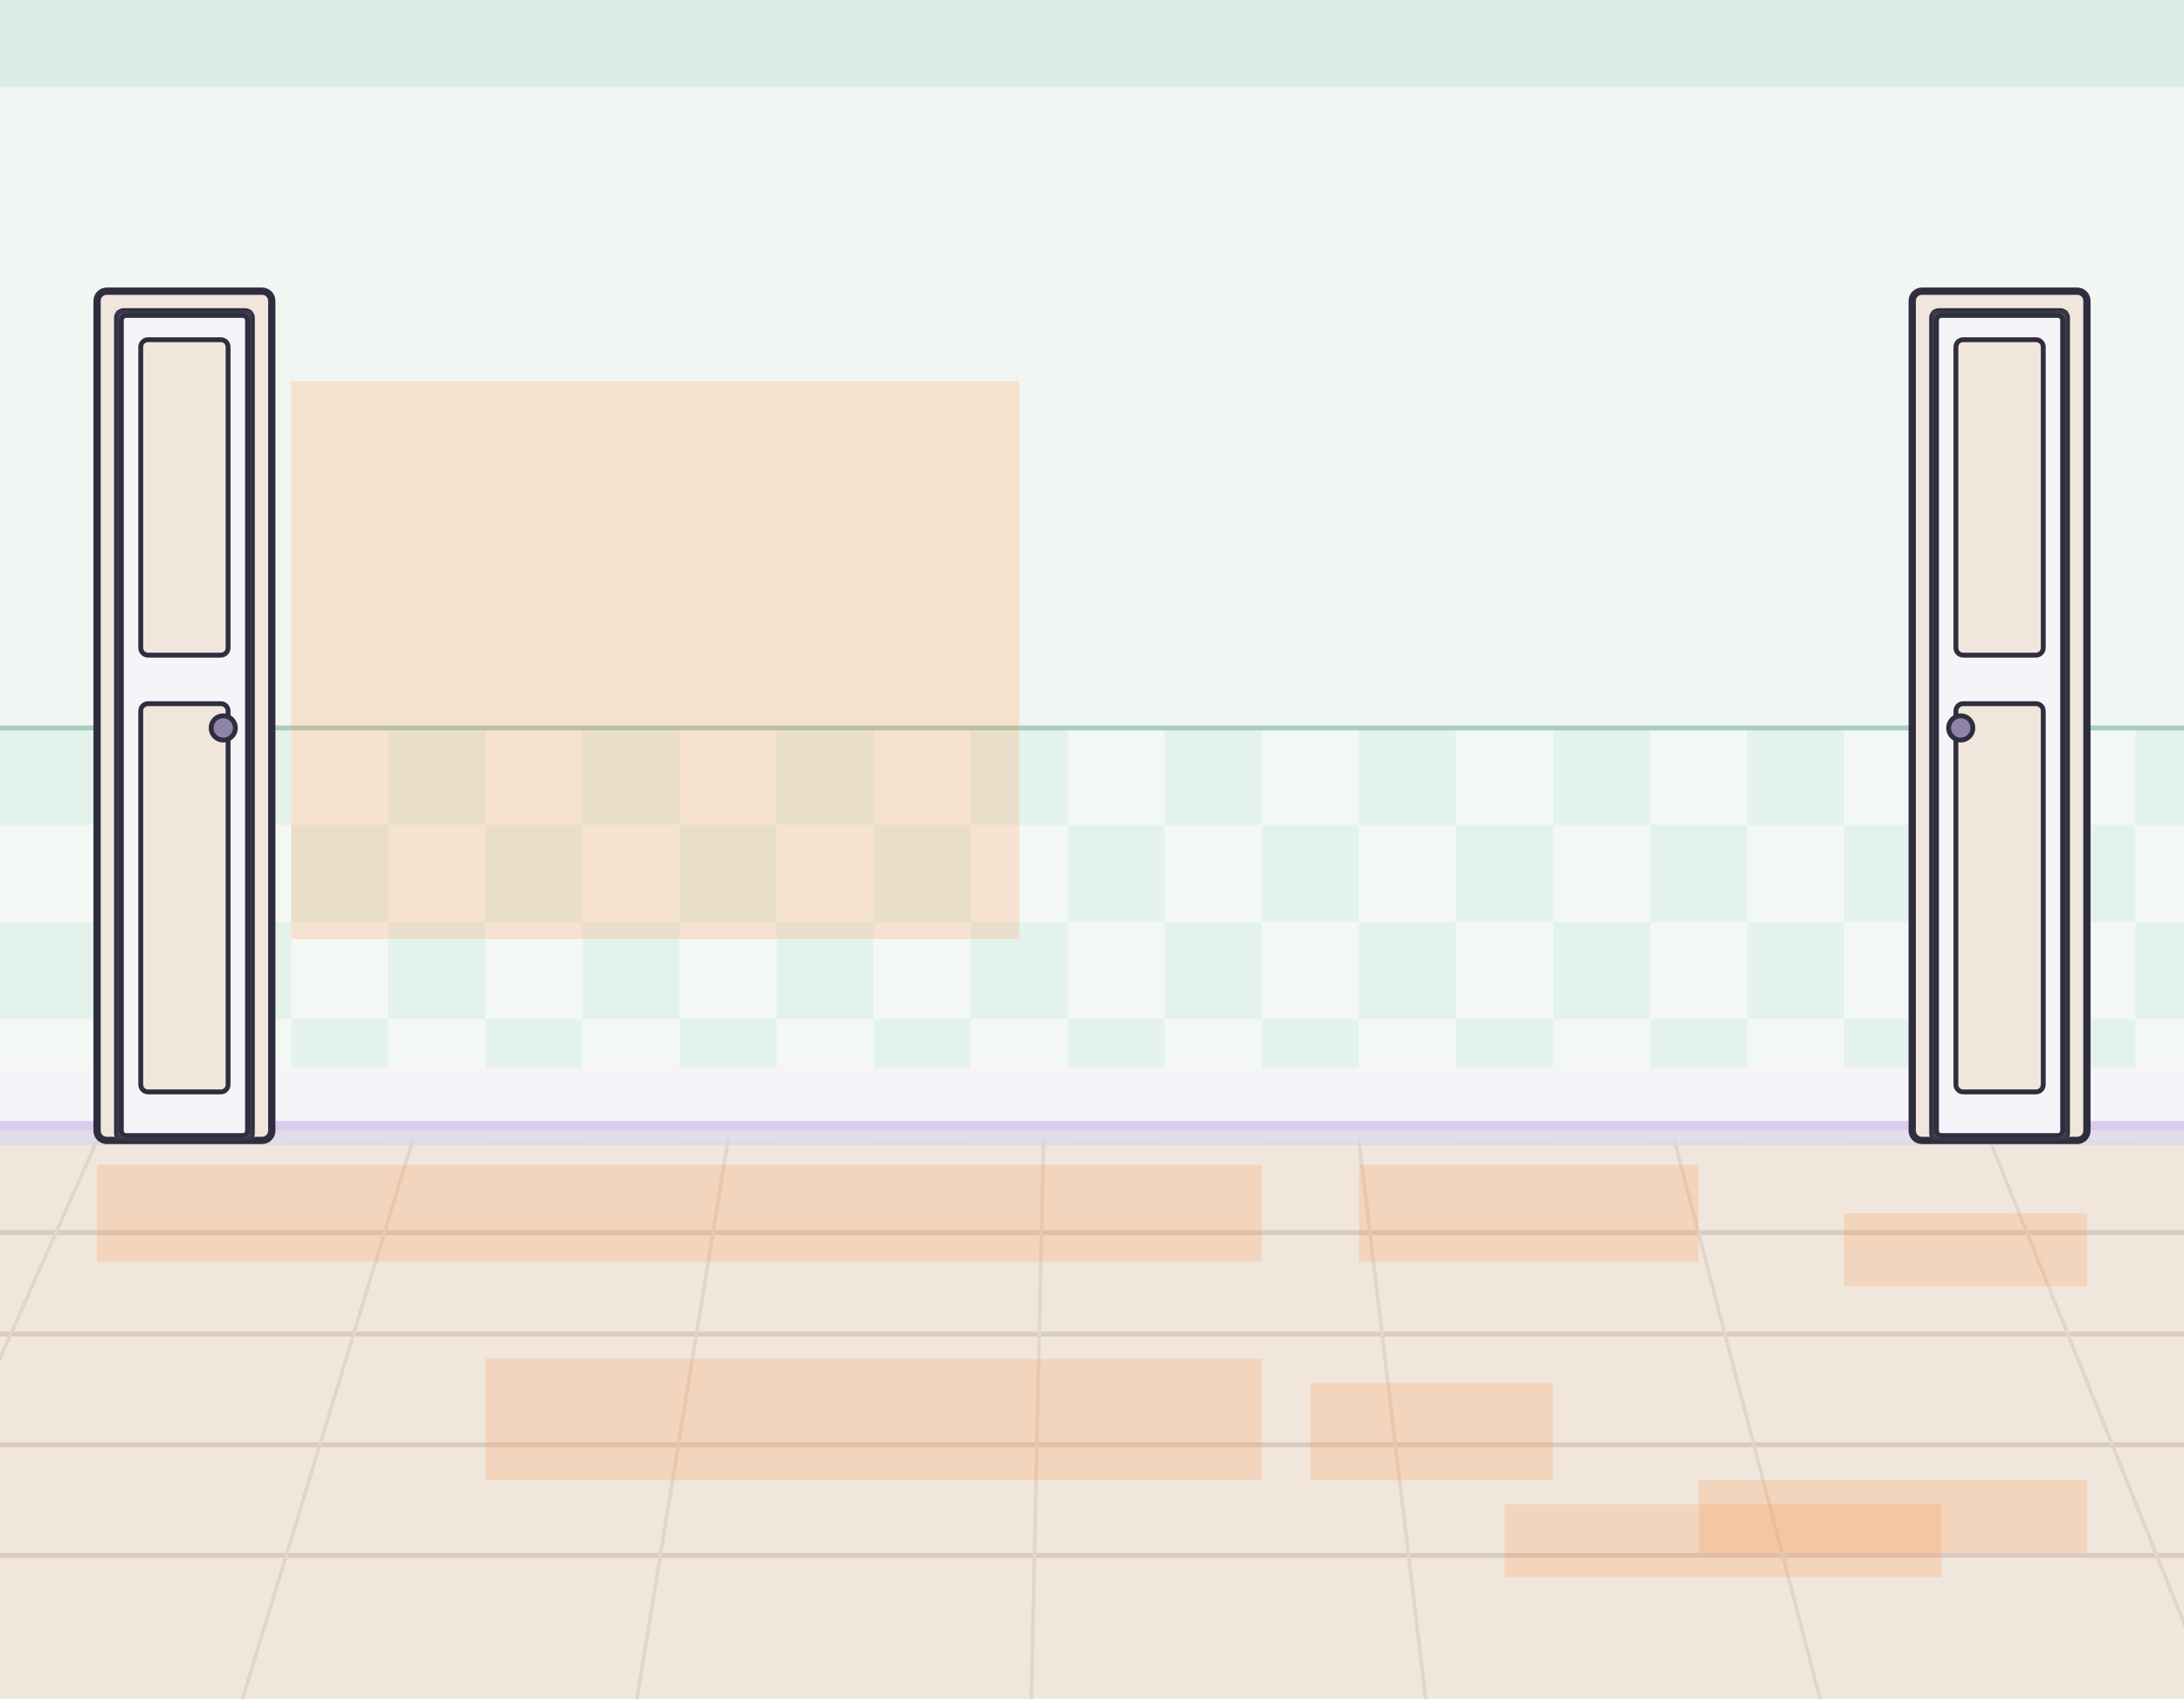
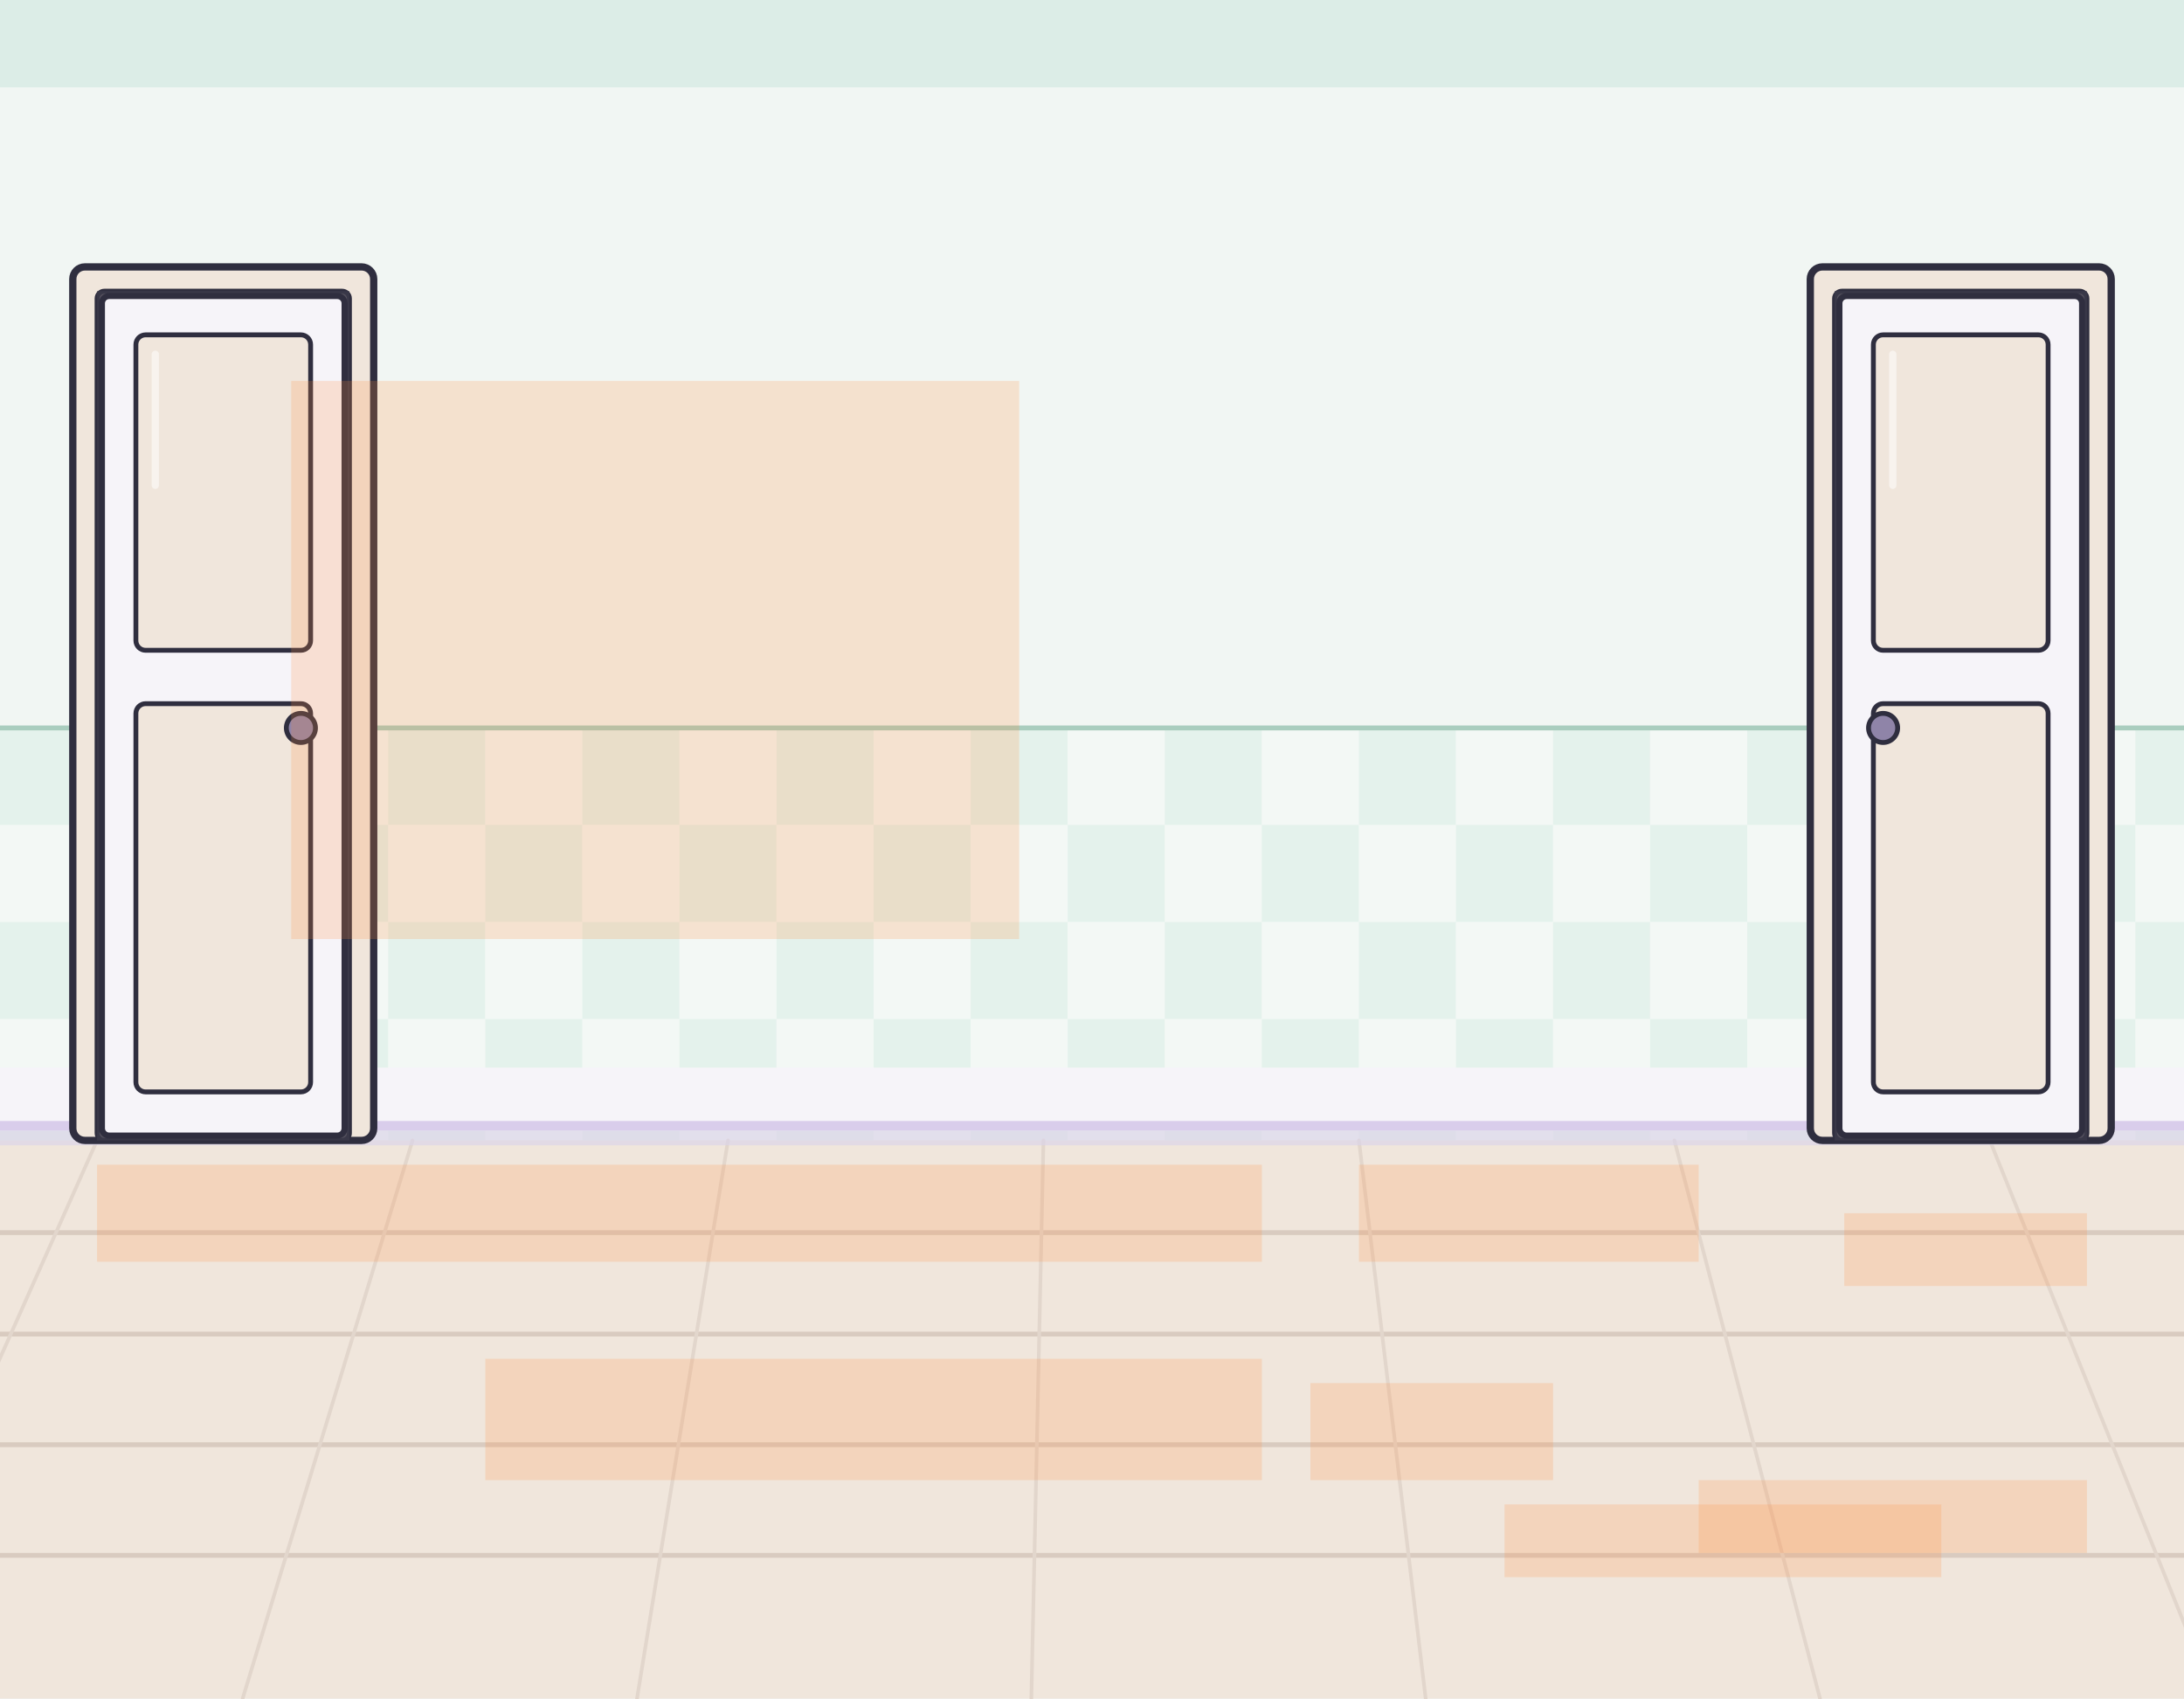
<svg xmlns="http://www.w3.org/2000/svg" viewBox="0 0 900 700" width="900" height="700">
  <g id="stěna">
    <rect x="0" y="0" width="900" height="470" fill="#F1F6F3" stroke="none" />
    <rect x="0" y="0" width="900" height="36" fill="#CFE8DF" stroke="none" opacity="0.6" />
  </g>
  <g id="obklad">
    <rect x="0" y="300" width="40" height="40" fill="#E4F2EC" stroke="none" />
    <rect x="40" y="300" width="40" height="40" fill="#F3F8F5" stroke="none" />
    <rect x="80" y="300" width="40" height="40" fill="#E4F2EC" stroke="none" />
    <rect x="120" y="300" width="40" height="40" fill="#F3F8F5" stroke="none" />
    <rect x="160" y="300" width="40" height="40" fill="#E4F2EC" stroke="none" />
    <rect x="200" y="300" width="40" height="40" fill="#F3F8F5" stroke="none" />
    <rect x="240" y="300" width="40" height="40" fill="#E4F2EC" stroke="none" />
    <rect x="280" y="300" width="40" height="40" fill="#F3F8F5" stroke="none" />
    <rect x="320" y="300" width="40" height="40" fill="#E4F2EC" stroke="none" />
    <rect x="360" y="300" width="40" height="40" fill="#F3F8F5" stroke="none" />
    <rect x="400" y="300" width="40" height="40" fill="#E4F2EC" stroke="none" />
    <rect x="440" y="300" width="40" height="40" fill="#F3F8F5" stroke="none" />
    <rect x="480" y="300" width="40" height="40" fill="#E4F2EC" stroke="none" />
    <rect x="520" y="300" width="40" height="40" fill="#F3F8F5" stroke="none" />
    <rect x="560" y="300" width="40" height="40" fill="#E4F2EC" stroke="none" />
    <rect x="600" y="300" width="40" height="40" fill="#F3F8F5" stroke="none" />
    <rect x="640" y="300" width="40" height="40" fill="#E4F2EC" stroke="none" />
    <rect x="680" y="300" width="40" height="40" fill="#F3F8F5" stroke="none" />
    <rect x="720" y="300" width="40" height="40" fill="#E4F2EC" stroke="none" />
    <rect x="760" y="300" width="40" height="40" fill="#F3F8F5" stroke="none" />
    <rect x="800" y="300" width="40" height="40" fill="#E4F2EC" stroke="none" />
    <rect x="840" y="300" width="40" height="40" fill="#F3F8F5" stroke="none" />
    <rect x="880" y="300" width="40" height="40" fill="#E4F2EC" stroke="none" />
    <rect x="-40" y="340" width="40" height="40" fill="#E4F2EC" stroke="none" />
    <rect x="0" y="340" width="40" height="40" fill="#F3F8F5" stroke="none" />
    <rect x="40" y="340" width="40" height="40" fill="#E4F2EC" stroke="none" />
    <rect x="80" y="340" width="40" height="40" fill="#F3F8F5" stroke="none" />
    <rect x="120" y="340" width="40" height="40" fill="#E4F2EC" stroke="none" />
    <rect x="160" y="340" width="40" height="40" fill="#F3F8F5" stroke="none" />
    <rect x="200" y="340" width="40" height="40" fill="#E4F2EC" stroke="none" />
    <rect x="240" y="340" width="40" height="40" fill="#F3F8F5" stroke="none" />
    <rect x="280" y="340" width="40" height="40" fill="#E4F2EC" stroke="none" />
    <rect x="320" y="340" width="40" height="40" fill="#F3F8F5" stroke="none" />
    <rect x="360" y="340" width="40" height="40" fill="#E4F2EC" stroke="none" />
    <rect x="400" y="340" width="40" height="40" fill="#F3F8F5" stroke="none" />
    <rect x="440" y="340" width="40" height="40" fill="#E4F2EC" stroke="none" />
    <rect x="480" y="340" width="40" height="40" fill="#F3F8F5" stroke="none" />
    <rect x="520" y="340" width="40" height="40" fill="#E4F2EC" stroke="none" />
    <rect x="560" y="340" width="40" height="40" fill="#F3F8F5" stroke="none" />
    <rect x="600" y="340" width="40" height="40" fill="#E4F2EC" stroke="none" />
    <rect x="640" y="340" width="40" height="40" fill="#F3F8F5" stroke="none" />
    <rect x="680" y="340" width="40" height="40" fill="#E4F2EC" stroke="none" />
    <rect x="720" y="340" width="40" height="40" fill="#F3F8F5" stroke="none" />
    <rect x="760" y="340" width="40" height="40" fill="#E4F2EC" stroke="none" />
    <rect x="800" y="340" width="40" height="40" fill="#F3F8F5" stroke="none" />
    <rect x="840" y="340" width="40" height="40" fill="#E4F2EC" stroke="none" />
    <rect x="880" y="340" width="40" height="40" fill="#F3F8F5" stroke="none" />
    <rect x="0" y="380" width="40" height="40" fill="#E4F2EC" stroke="none" />
    <rect x="40" y="380" width="40" height="40" fill="#F3F8F5" stroke="none" />
    <rect x="80" y="380" width="40" height="40" fill="#E4F2EC" stroke="none" />
    <rect x="120" y="380" width="40" height="40" fill="#F3F8F5" stroke="none" />
    <rect x="160" y="380" width="40" height="40" fill="#E4F2EC" stroke="none" />
    <rect x="200" y="380" width="40" height="40" fill="#F3F8F5" stroke="none" />
    <rect x="240" y="380" width="40" height="40" fill="#E4F2EC" stroke="none" />
    <rect x="280" y="380" width="40" height="40" fill="#F3F8F5" stroke="none" />
    <rect x="320" y="380" width="40" height="40" fill="#E4F2EC" stroke="none" />
    <rect x="360" y="380" width="40" height="40" fill="#F3F8F5" stroke="none" />
    <rect x="400" y="380" width="40" height="40" fill="#E4F2EC" stroke="none" />
    <rect x="440" y="380" width="40" height="40" fill="#F3F8F5" stroke="none" />
    <rect x="480" y="380" width="40" height="40" fill="#E4F2EC" stroke="none" />
    <rect x="520" y="380" width="40" height="40" fill="#F3F8F5" stroke="none" />
    <rect x="560" y="380" width="40" height="40" fill="#E4F2EC" stroke="none" />
    <rect x="600" y="380" width="40" height="40" fill="#F3F8F5" stroke="none" />
    <rect x="640" y="380" width="40" height="40" fill="#E4F2EC" stroke="none" />
    <rect x="680" y="380" width="40" height="40" fill="#F3F8F5" stroke="none" />
    <rect x="720" y="380" width="40" height="40" fill="#E4F2EC" stroke="none" />
    <rect x="760" y="380" width="40" height="40" fill="#F3F8F5" stroke="none" />
    <rect x="800" y="380" width="40" height="40" fill="#E4F2EC" stroke="none" />
    <rect x="840" y="380" width="40" height="40" fill="#F3F8F5" stroke="none" />
    <rect x="880" y="380" width="40" height="40" fill="#E4F2EC" stroke="none" />
    <rect x="-40" y="420" width="40" height="40" fill="#E4F2EC" stroke="none" />
    <rect x="0" y="420" width="40" height="40" fill="#F3F8F5" stroke="none" />
    <rect x="40" y="420" width="40" height="40" fill="#E4F2EC" stroke="none" />
    <rect x="80" y="420" width="40" height="40" fill="#F3F8F5" stroke="none" />
    <rect x="120" y="420" width="40" height="40" fill="#E4F2EC" stroke="none" />
    <rect x="160" y="420" width="40" height="40" fill="#F3F8F5" stroke="none" />
    <rect x="200" y="420" width="40" height="40" fill="#E4F2EC" stroke="none" />
    <rect x="240" y="420" width="40" height="40" fill="#F3F8F5" stroke="none" />
    <rect x="280" y="420" width="40" height="40" fill="#E4F2EC" stroke="none" />
    <rect x="320" y="420" width="40" height="40" fill="#F3F8F5" stroke="none" />
    <rect x="360" y="420" width="40" height="40" fill="#E4F2EC" stroke="none" />
    <rect x="400" y="420" width="40" height="40" fill="#F3F8F5" stroke="none" />
    <rect x="440" y="420" width="40" height="40" fill="#E4F2EC" stroke="none" />
    <rect x="480" y="420" width="40" height="40" fill="#F3F8F5" stroke="none" />
    <rect x="520" y="420" width="40" height="40" fill="#E4F2EC" stroke="none" />
    <rect x="560" y="420" width="40" height="40" fill="#F3F8F5" stroke="none" />
    <rect x="600" y="420" width="40" height="40" fill="#E4F2EC" stroke="none" />
    <rect x="640" y="420" width="40" height="40" fill="#F3F8F5" stroke="none" />
    <rect x="680" y="420" width="40" height="40" fill="#E4F2EC" stroke="none" />
    <rect x="720" y="420" width="40" height="40" fill="#F3F8F5" stroke="none" />
    <rect x="760" y="420" width="40" height="40" fill="#E4F2EC" stroke="none" />
    <rect x="800" y="420" width="40" height="40" fill="#F3F8F5" stroke="none" />
    <rect x="840" y="420" width="40" height="40" fill="#E4F2EC" stroke="none" />
    <rect x="880" y="420" width="40" height="40" fill="#F3F8F5" stroke="none" />
    <rect x="0" y="460" width="40" height="10" fill="#E4F2EC" stroke="none" />
    <rect x="40" y="460" width="40" height="10" fill="#F3F8F5" stroke="none" />
    <rect x="80" y="460" width="40" height="10" fill="#E4F2EC" stroke="none" />
    <rect x="120" y="460" width="40" height="10" fill="#F3F8F5" stroke="none" />
    <rect x="160" y="460" width="40" height="10" fill="#E4F2EC" stroke="none" />
    <rect x="200" y="460" width="40" height="10" fill="#F3F8F5" stroke="none" />
    <rect x="240" y="460" width="40" height="10" fill="#E4F2EC" stroke="none" />
    <rect x="280" y="460" width="40" height="10" fill="#F3F8F5" stroke="none" />
    <rect x="320" y="460" width="40" height="10" fill="#E4F2EC" stroke="none" />
    <rect x="360" y="460" width="40" height="10" fill="#F3F8F5" stroke="none" />
    <rect x="400" y="460" width="40" height="10" fill="#E4F2EC" stroke="none" />
    <rect x="440" y="460" width="40" height="10" fill="#F3F8F5" stroke="none" />
    <rect x="480" y="460" width="40" height="10" fill="#E4F2EC" stroke="none" />
    <rect x="520" y="460" width="40" height="10" fill="#F3F8F5" stroke="none" />
    <rect x="560" y="460" width="40" height="10" fill="#E4F2EC" stroke="none" />
    <rect x="600" y="460" width="40" height="10" fill="#F3F8F5" stroke="none" />
    <rect x="640" y="460" width="40" height="10" fill="#E4F2EC" stroke="none" />
    <rect x="680" y="460" width="40" height="10" fill="#F3F8F5" stroke="none" />
    <rect x="720" y="460" width="40" height="10" fill="#E4F2EC" stroke="none" />
    <rect x="760" y="460" width="40" height="10" fill="#F3F8F5" stroke="none" />
    <rect x="800" y="460" width="40" height="10" fill="#E4F2EC" stroke="none" />
    <rect x="840" y="460" width="40" height="10" fill="#F3F8F5" stroke="none" />
    <rect x="880" y="460" width="40" height="10" fill="#E4F2EC" stroke="none" />
    <path d="M 0 300 L 900 300" stroke="#A9CDBE" stroke-width="2" stroke-linejoin="round" stroke-linecap="round" />
  </g>
  <g id="podlaha">
    <rect x="0" y="470" width="900" height="230" fill="#F0E6DC" stroke="none" />
    <path d="M 0 508 L 900 508" stroke="#D9CBC0" stroke-width="2" stroke-linejoin="round" stroke-linecap="round" />
    <path d="M 0 549.8 L 900 549.8" stroke="#D9CBC0" stroke-width="2" stroke-linejoin="round" stroke-linecap="round" />
    <path d="M 0 595.4 L 900 595.4" stroke="#D9CBC0" stroke-width="2" stroke-linejoin="round" stroke-linecap="round" />
    <path d="M 0 641 L 900 641" stroke="#D9CBC0" stroke-width="2" stroke-linejoin="round" stroke-linecap="round" />
    <path d="M 40 470 L -62.5 700" stroke="#E2D6CC" stroke-width="1.5" stroke-linejoin="round" stroke-linecap="round" />
    <path d="M 170 470 L 100 700" stroke="#E2D6CC" stroke-width="1.5" stroke-linejoin="round" stroke-linecap="round" />
    <path d="M 300 470 L 262.5 700" stroke="#E2D6CC" stroke-width="1.5" stroke-linejoin="round" stroke-linecap="round" />
    <path d="M 430 470 L 425 700" stroke="#E2D6CC" stroke-width="1.5" stroke-linejoin="round" stroke-linecap="round" />
    <path d="M 560 470 L 587.5 700" stroke="#E2D6CC" stroke-width="1.5" stroke-linejoin="round" stroke-linecap="round" />
    <path d="M 690 470 L 750 700" stroke="#E2D6CC" stroke-width="1.5" stroke-linejoin="round" stroke-linecap="round" />
    <path d="M 820 470 L 912.5 700" stroke="#E2D6CC" stroke-width="1.5" stroke-linejoin="round" stroke-linecap="round" />
    <path d="M 950 470 L 1075 700" stroke="#E2D6CC" stroke-width="1.5" stroke-linejoin="round" stroke-linecap="round" />
  </g>
  <g id="lišta">
    <rect x="0" y="440" width="900" height="26" fill="#F6F4F9" stroke="none" />
    <rect x="0" y="462" width="900" height="4" fill="#D9CDEB" stroke="none" />
    <rect x="0" y="466" width="900" height="6" fill="#DCD4E8" stroke="none" opacity="0.7" />
  </g>
  <g id="rám levý">
-     <rect x="40" y="120" width="72" height="350" rx="4" fill="#F0E6DC" stroke="#2F2E3F" stroke-width="3" stroke-linejoin="round" stroke-linecap="round" />
-     <rect x="48" y="128" width="56" height="342" rx="3" fill="#D8C7C0" stroke="#2F2E3F" stroke-width="2" stroke-linejoin="round" stroke-linecap="round" />
-     <rect x="48" y="128" width="56" height="342" fill="#3B3A4A" stroke="none" opacity="0.85" />
+     <rect x="30" y="110" width="124" height="360" rx="5" fill="#F0E6DC" stroke="#2F2E3F" stroke-width="3" stroke-linejoin="round" stroke-linecap="round" />
+     <rect x="40" y="120" width="104" height="350" rx="3" fill="#D8C7C0" stroke="#2F2E3F" stroke-width="2" stroke-linejoin="round" stroke-linecap="round" />
+     <rect x="40" y="120" width="104" height="350" fill="#3B3A4A" stroke="none" opacity="0.85" />
  </g>
  <g id="křídlo levé">
-     <rect x="50" y="130" width="52" height="338" rx="2" fill="#F6F4F9" stroke="#2F2E3F" stroke-width="2" stroke-linejoin="round" stroke-linecap="round" />
-     <rect x="58" y="140" width="36" height="130" rx="3" fill="#F0E6DC" stroke="#2F2E3F" stroke-width="2" stroke-linejoin="round" stroke-linecap="round" />
-     <rect x="58" y="290" width="36" height="160" rx="3" fill="#F0E6DC" stroke="#2F2E3F" stroke-width="2" stroke-linejoin="round" stroke-linecap="round" />
-     <circle cx="92" cy="300" r="5" fill="#8F84A8" stroke="#2F2E3F" stroke-width="2" stroke-linejoin="round" stroke-linecap="round" />
+     <rect x="42" y="122" width="100" height="346" rx="3" fill="#F6F4F9" stroke="#2F2E3F" stroke-width="2.5" stroke-linejoin="round" stroke-linecap="round" />
+     <rect x="56" y="138" width="72" height="130" rx="4" fill="#F0E6DC" stroke="#2F2E3F" stroke-width="2" stroke-linejoin="round" stroke-linecap="round" />
+     <rect x="56" y="290" width="72" height="160" rx="4" fill="#F0E6DC" stroke="#2F2E3F" stroke-width="2" stroke-linejoin="round" stroke-linecap="round" />
+     <circle cx="124" cy="300" r="6" fill="#8F84A8" stroke="#2F2E3F" stroke-width="2" stroke-linejoin="round" stroke-linecap="round" />
+     <path d="M 64 146 L 64 200" fill="none" stroke="#FFFFFF" stroke-width="3" stroke-linejoin="round" stroke-linecap="round" opacity="0.5" />
  </g>
  <g id="rám pravý">
-     <rect x="788" y="120" width="72" height="350" rx="4" fill="#F0E6DC" stroke="#2F2E3F" stroke-width="3" stroke-linejoin="round" stroke-linecap="round" />
-     <rect x="796" y="128" width="56" height="342" rx="3" fill="#D8C7C0" stroke="#2F2E3F" stroke-width="2" stroke-linejoin="round" stroke-linecap="round" />
-     <rect x="796" y="128" width="56" height="342" fill="#3B3A4A" stroke="none" opacity="0.85" />
+     <rect x="746" y="110" width="124" height="360" rx="5" fill="#F0E6DC" stroke="#2F2E3F" stroke-width="3" stroke-linejoin="round" stroke-linecap="round" />
+     <rect x="756" y="120" width="104" height="350" rx="3" fill="#D8C7C0" stroke="#2F2E3F" stroke-width="2" stroke-linejoin="round" stroke-linecap="round" />
+     <rect x="756" y="120" width="104" height="350" fill="#3B3A4A" stroke="none" opacity="0.85" />
  </g>
  <g id="křídlo pravé">
-     <rect x="798" y="130" width="52" height="338" rx="2" fill="#F6F4F9" stroke="#2F2E3F" stroke-width="2" stroke-linejoin="round" stroke-linecap="round" />
-     <rect x="806" y="140" width="36" height="130" rx="3" fill="#F0E6DC" stroke="#2F2E3F" stroke-width="2" stroke-linejoin="round" stroke-linecap="round" />
-     <rect x="806" y="290" width="36" height="160" rx="3" fill="#F0E6DC" stroke="#2F2E3F" stroke-width="2" stroke-linejoin="round" stroke-linecap="round" />
-     <circle cx="808" cy="300" r="5" fill="#8F84A8" stroke="#2F2E3F" stroke-width="2" stroke-linejoin="round" stroke-linecap="round" />
+     <rect x="758" y="122" width="100" height="346" rx="3" fill="#F6F4F9" stroke="#2F2E3F" stroke-width="2.5" stroke-linejoin="round" stroke-linecap="round" />
+     <rect x="772" y="138" width="72" height="130" rx="4" fill="#F0E6DC" stroke="#2F2E3F" stroke-width="2" stroke-linejoin="round" stroke-linecap="round" />
+     <rect x="772" y="290" width="72" height="160" rx="4" fill="#F0E6DC" stroke="#2F2E3F" stroke-width="2" stroke-linejoin="round" stroke-linecap="round" />
+     <circle cx="776" cy="300" r="6" fill="#8F84A8" stroke="#2F2E3F" stroke-width="2" stroke-linejoin="round" stroke-linecap="round" />
+     <path d="M 780 146 L 780 200" fill="none" stroke="#FFFFFF" stroke-width="3" stroke-linejoin="round" stroke-linecap="round" opacity="0.5" />
  </g>
  <rect id="@slot linka" x="40" y="480" width="480" height="40" fill="#FF8C3D" opacity="0.2" />
  <rect id="@slot lednice" x="560" y="480" width="140" height="40" fill="#FF8C3D" opacity="0.2" />
  <rect id="@slot stůl" x="200" y="560" width="320" height="50" fill="#FF8C3D" opacity="0.2" />
  <rect id="@slot židle" x="540" y="570" width="100" height="40" fill="#FF8C3D" opacity="0.2" />
  <rect id="@slot misky" x="700" y="610" width="160" height="30" fill="#FF8C3D" opacity="0.2" />
  <rect id="@slot koš" x="760" y="500" width="100" height="30" fill="#FF8C3D" opacity="0.2" />
  <rect id="@slot okno" x="120" y="157" width="300" height="230" fill="#FF8C3D" opacity="0.2" />
  <rect id="@slot rohožka" x="620" y="620" width="180" height="30" fill="#FF8C3D" opacity="0.2" />
</svg>
